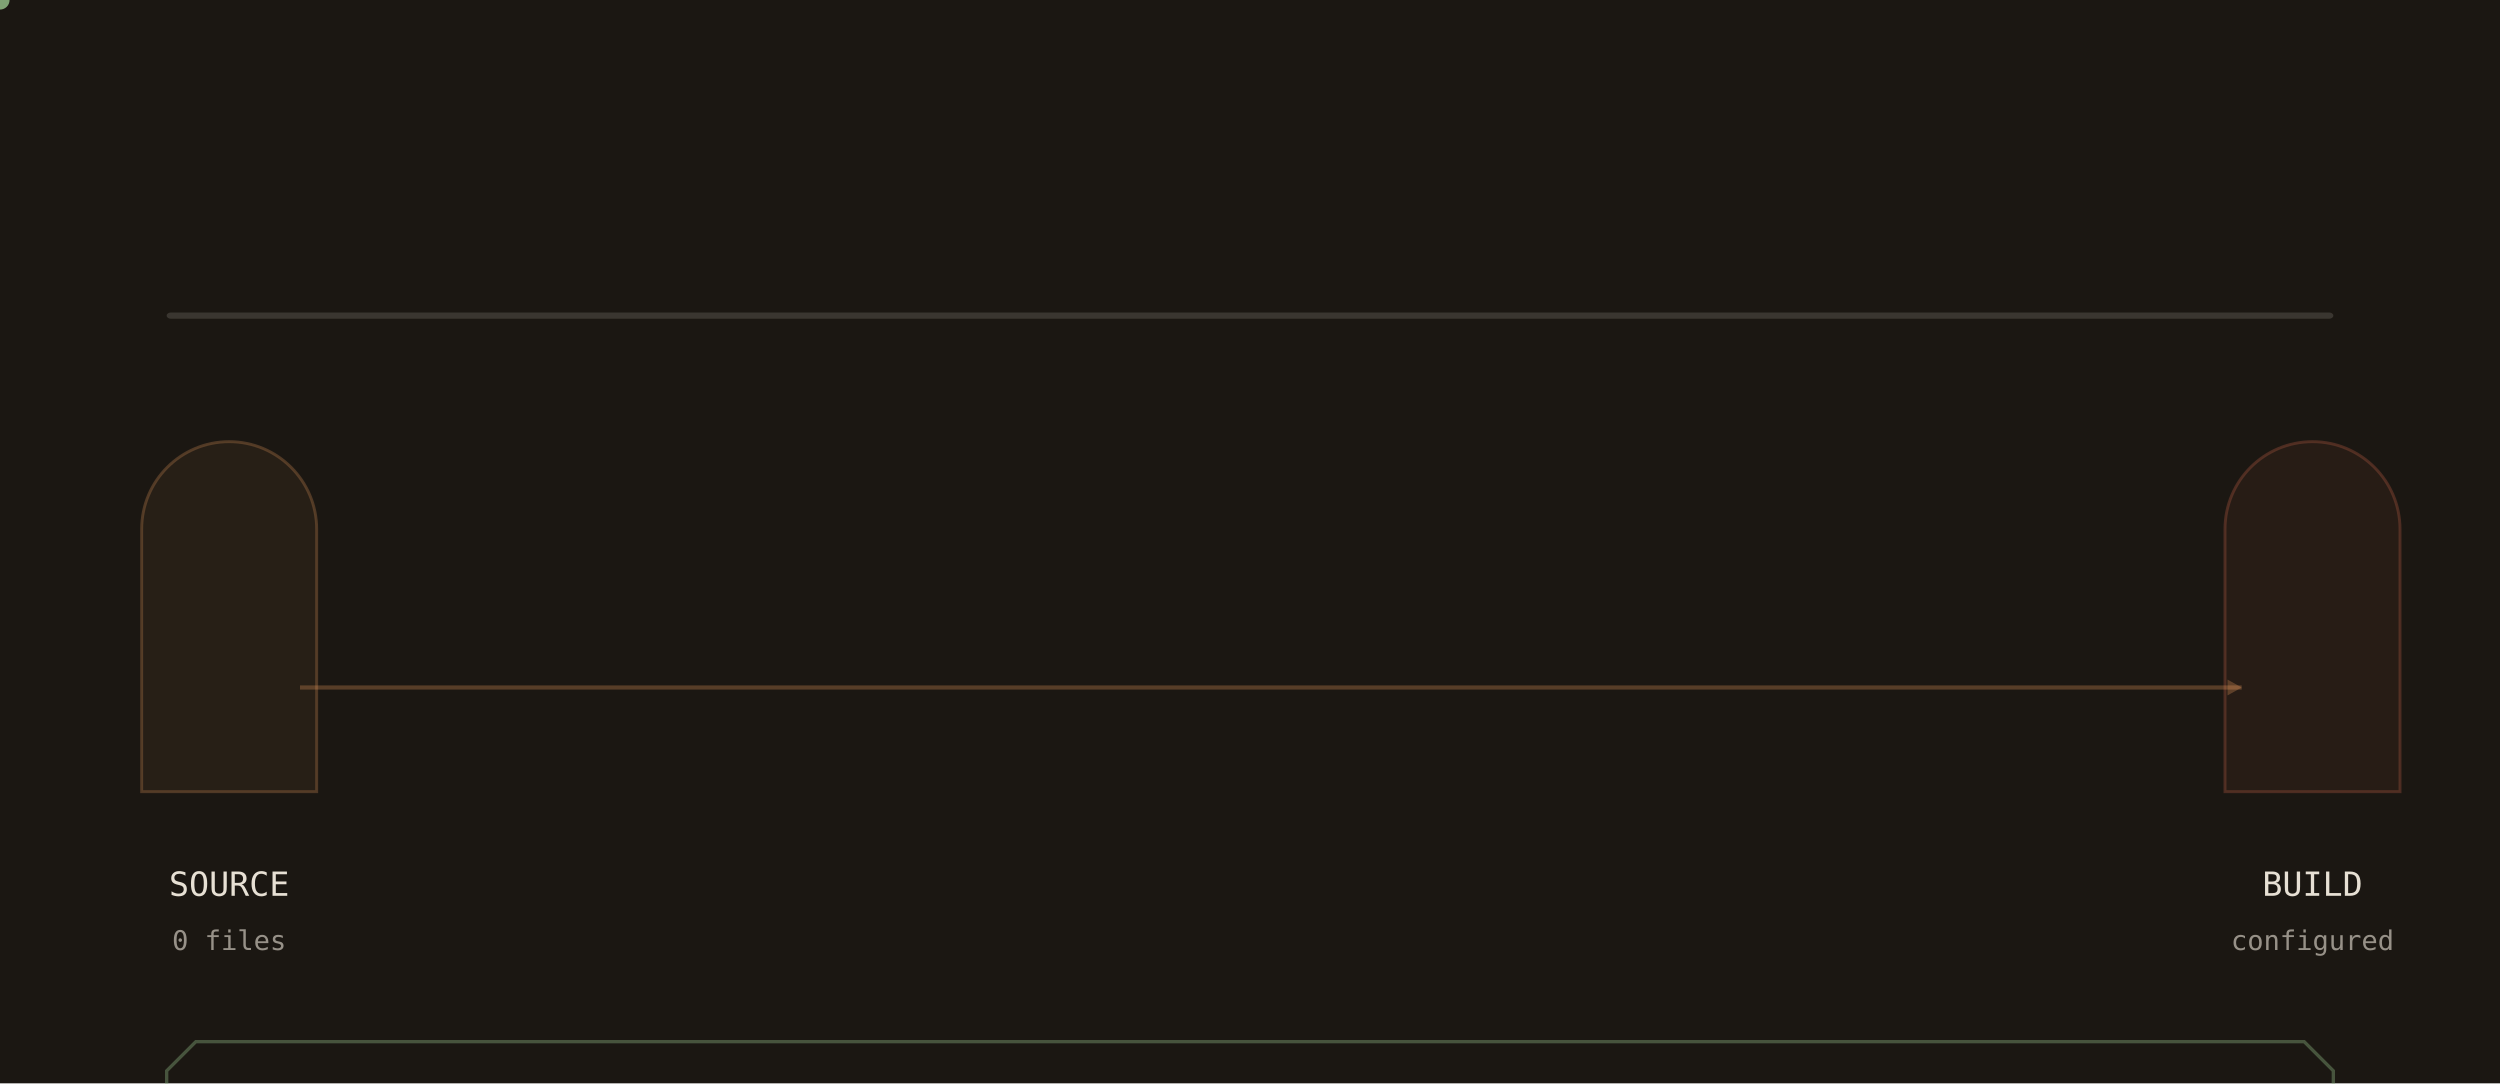
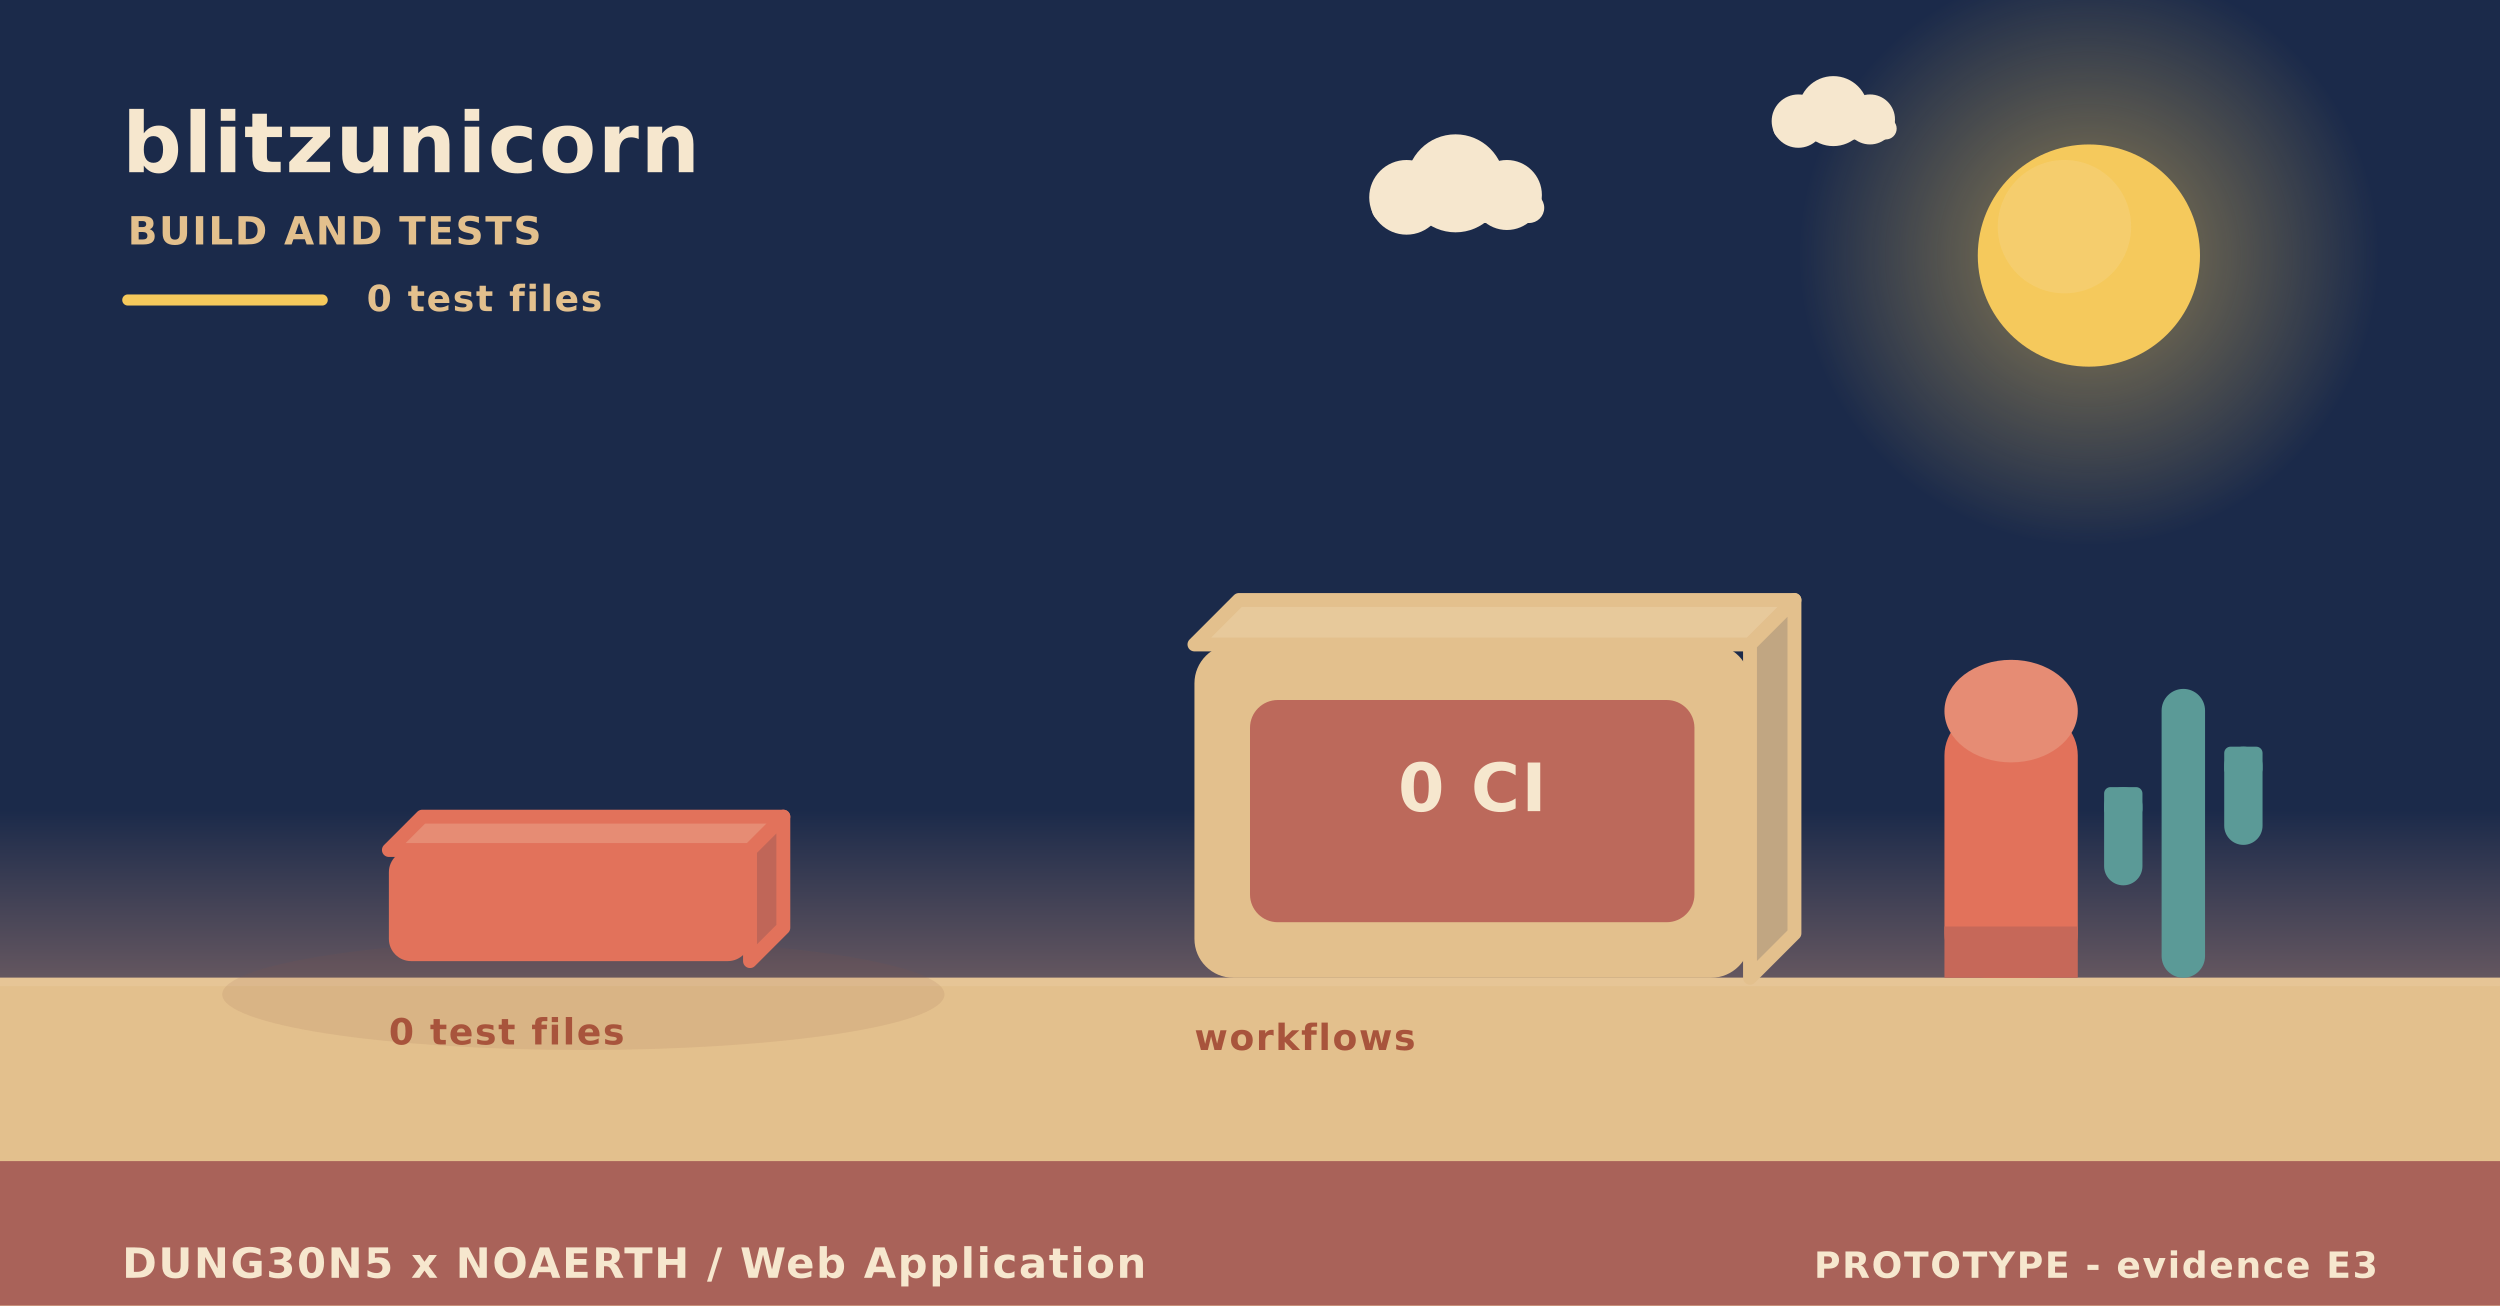
- <svg xmlns="http://www.w3.org/2000/svg" viewBox="0 0 1200 520" width="1200" height="520" role="img" aria-label="blitzunicorn build evidence">
-   <rect width="1200" height="520" fill="#1b1712" />
-   <defs>
-     <linearGradient id="gb" x1="0" y1="0" x2="1" y2="1">
-       <stop offset="0%" stop-color="#f4a261" />
-       <stop offset="100%" stop-color="#e76f51" />
-     </linearGradient>
-   </defs>
-   <rect x="80.00" y="150.00" width="1040.00" height="3.00" rx="2.00" fill="rgba(253,246,233,0.140)" opacity="1.00" />
-   <path d="M68.00,380.00 L68.00,254.00 A42.00,42.00 0 0 1 152.00,254.00 L152.00,380.00 Z" fill="rgba(244,162,97,0.100)" opacity="0.55" stroke="rgba(244,162,97,0.450)" stroke-width="1.4" />
-   <polygon points="-192.26,189.00 -136.83,221.00 -136.83,157.00 -192.26,125.00" fill="#506748" opacity="0.95" />
-   <polygon points="-247.68,221.00 -192.26,253.00 -192.26,189.00 -247.68,157.00" fill="#b4573f" opacity="0.95" />
-   <polygon points="-192.26,125.00 -136.83,157.00 -192.26,189.00 -247.68,157.00" fill="#f4a261" opacity="0.95" />
-   <text x="110" y="430" font-family="ui-monospace,Menlo,monospace" font-size="16" fill="rgba(253,246,233,0.900)" text-anchor="middle">SOURCE</text>
-   <text x="110" y="456" font-family="ui-monospace,Menlo,monospace" font-size="13" fill="rgba(253,246,233,0.550)" text-anchor="middle">0 files</text>
-   <path d="M1068.00,380.00 L1068.00,254.00 A42.00,42.00 0 0 1 1152.00,254.00 L1152.00,380.00 Z" fill="rgba(231,111,81,0.100)" opacity="0.55" stroke="rgba(231,111,81,0.450)" stroke-width="1.4" />
-   <polygon points="673.77,689.00 729.19,721.00 729.19,657.00 673.77,625.00" fill="#506748" opacity="0.95" />
-   <polygon points="618.34,721.00 673.77,753.00 673.77,689.00 618.34,657.00" fill="#b4573f" opacity="0.95" />
-   <polygon points="673.77,625.00 729.19,657.00 673.77,689.00 618.34,657.00" fill="#e76f51" opacity="0.95" />
-   <text x="1110" y="430" font-family="ui-monospace,Menlo,monospace" font-size="16" fill="rgba(253,246,233,0.900)" text-anchor="middle">BUILD</text>
-   <text x="1110" y="456" font-family="ui-monospace,Menlo,monospace" font-size="13" fill="rgba(253,246,233,0.550)" text-anchor="middle">configured</text>
-   <line x1="144.00" y1="330.00" x2="1076.00" y2="330.00" stroke="rgba(244,162,97,0.500)" stroke-width="2.00" opacity="0.55" />
-   <polygon points="1076.00,330.00 1069.20,326.20 1069.20,333.80" fill="rgba(244,162,97,0.500)" opacity="0.55" />
-   <g opacity="0.9">
-     <circle cx="0.00" cy="0.00" r="4.60" fill="#8ab17d" opacity="1.00" />
-     <animateTransform attributeName="transform" type="translate" values="144.00,330.00 1076.00,330.00" dur="4.767s" begin="0.0s" repeatCount="indefinite" />
-     <animateTransform attributeName="transform" type="translate" values="1076.00,330.00 144.00,330.00" dur="4.767s" begin="2.383s" repeatCount="indefinite" />
+ <svg xmlns="http://www.w3.org/2000/svg" width="900" height="470" viewBox="0 0 900 470" role="img" aria-label="blitzunicorn - how it is verified">
+   <linearGradient id="skyb" x1="0" y1="0" x2="0" y2="1">
+     <stop offset="0" stop-color="#1b2a4a" />
+     <stop offset="0.62" stop-color="#1b2a4a" />
+     <stop offset="1" stop-color="#f3ad8a" />
+   </linearGradient>
+   <rect width="900" height="470" fill="url(#skyb)" />
+   <radialGradient id="sunb">
+     <stop offset="0.35" stop-color="#f5c95c" stop-opacity="0.34" />
+     <stop offset="1" stop-color="#f5c95c" stop-opacity="0" />
+   </radialGradient>
+   <circle cx="752" cy="92" r="104" fill="url(#sunb)" />
+   <circle cx="752" cy="92" r="40" fill="#f5c95c" />
+   <circle cx="743.2" cy="81.6" r="24" fill="#f5d27e" opacity="0.5" />
+   <g>
+     <circle cx="524" cy="66" r="17.64" fill="#f6e7ce" />
+     <circle cx="506.36" cy="71.04" r="13.44" fill="#f6e7ce" />
+     <circle cx="542.48" cy="70.2" r="12.6" fill="#f6e7ce" />
+     <rect x="493.76" y="69.36" width="62.16" height="10.92" rx="5.46" fill="#f6e7ce" />
+     <animateTransform attributeName="transform" type="translate" values="0 0;24 0;0 0" dur="36s" begin="0s" repeatCount="indefinite" />
  </g>
-   <path d="M94.00,500.00 H1106.00 L1120.00,514.00 V546.00 L1106.00,560.00 H94.00 L80.00,546.00 V514.00 Z" fill="none" stroke="rgba(138,177,125,0.500)" stroke-width="1.60" opacity="0.80" />
-   <text x="600" y="536" font-family="ui-monospace,Menlo,monospace" font-size="16" fill="rgba(138,177,125,0.950)" text-anchor="middle">no test suite present in this repository — shown as measured, not implied</text>
+   <g>
+     <circle cx="660" cy="40" r="12.6" fill="#f6e7ce" />
+     <circle cx="647.4" cy="43.6" r="9.6" fill="#f6e7ce" />
+     <circle cx="673.2" cy="43" r="9" fill="#f6e7ce" />
+     <rect x="638.4" y="42.4" width="44.4" height="7.8" rx="3.9" fill="#f6e7ce" />
+     <animateTransform attributeName="transform" type="translate" values="0 0;-18 0;0 0" dur="46s" begin="3s" repeatCount="indefinite" />
+   </g>
+   <rect x="0" y="352" width="900" height="118" fill="#e3c08d" />
+   <rect x="0" y="352" width="900" height="3" fill="#e6c596" />
+   <text x="44" y="62" font-family="Verdana,DejaVu Sans,sans-serif" font-size="30" font-weight="700" letter-spacing="0.6" fill="#f6e7ce" text-anchor="start">blitzunicorn</text>
+   <text x="46" y="88" font-family="Verdana,DejaVu Sans,sans-serif" font-size="14" font-weight="700" letter-spacing="0.6" fill="#e3c08d" text-anchor="start">BUILD AND TESTS</text>
+   <rect x="44" y="106" width="74" height="4" rx="2" fill="#f5c95c" />
+   <text x="132" y="112" font-family="Verdana,DejaVu Sans,sans-serif" font-size="13" font-weight="700" letter-spacing="0.6" fill="#e3c08d" text-anchor="start">0 test files</text>
+   <ellipse cx="210" cy="358" rx="130" ry="20" fill="rgba(138,90,68,0.11)" />
+   <g>
+     <path d="M140,306 L270,306 L282,294 L152,294 Z" fill="#e68c74" stroke="#e2725b" stroke-width="5" stroke-linejoin="round" />
+     <path d="M270,306 L282,294 L282,334 L270,346 Z" fill="#c06658" stroke="#e2725b" stroke-width="5" stroke-linejoin="round" />
+     <rect x="140" y="306" width="130" height="40" rx="8" fill="#e2725b" />
+     <animateTransform attributeName="transform" type="translate" values="0 10;0 0" dur="0.8s" begin="0.5s" fill="freeze" />
+   </g>
+   <text x="140" y="376" font-family="Verdana,DejaVu Sans,sans-serif" font-size="13" font-weight="700" letter-spacing="0.6" fill="#a8543c" text-anchor="start">0 test files</text>
+   <path d="M430,232 L630,232 L646,216 L446,216 Z" fill="#e7c99b" stroke="#e3c08d" stroke-width="5" stroke-linejoin="round" />
+   <path d="M630,232 L646,216 L646,336 L630,352 Z" fill="#c1a682" stroke="#e3c08d" stroke-width="5" stroke-linejoin="round" />
+   <rect x="430" y="232" width="200" height="120" rx="14" fill="#e3c08d" />
+   <rect x="450" y="252" width="160" height="80" rx="10" fill="#ba6458" opacity="0.94" />
+   <text x="530" y="292" font-family="Verdana,DejaVu Sans,sans-serif" font-size="24" font-weight="700" letter-spacing="0.6" fill="#f6e7ce" text-anchor="middle">0 CI</text>
+   <text x="430" y="378" font-family="Verdana,DejaVu Sans,sans-serif" font-size="13" font-weight="700" letter-spacing="0.6" fill="#a8543c" text-anchor="start">workflows</text>
+   <rect x="700" y="256" width="48" height="96" rx="16" fill="#e2725b" />
+   <ellipse cx="724" cy="256" rx="24" ry="18.46" fill="#e68c74" />
+   <rect x="700" y="333.54" width="48" height="18.46" fill="#c66859" />
+   <rect x="778.18" y="248" width="15.64" height="104" rx="7.82" fill="#5b9a97" />
+   <rect x="757.48" y="283.36" width="13.8" height="35.36" rx="6.9" fill="#5b9a97" />
+   <rect x="757.48" y="283.36" width="13.8" height="10.4" rx="2.3" fill="#5b9a97" />
+   <rect x="800.72" y="268.8" width="13.8" height="35.36" rx="6.9" fill="#5b9a97" />
+   <rect x="800.72" y="268.8" width="13.8" height="10.4" rx="2.3" fill="#5b9a97" />
+   <rect x="0" y="418" width="900" height="52" rx="0" fill="#a65c56" opacity="0.94" />
+   <text x="44" y="460" font-family="Verdana,DejaVu Sans,sans-serif" font-size="15" font-weight="700" letter-spacing="0.6" fill="#f6e7ce" text-anchor="start">DUNG30N5 x NOAERTH  /  Web Application</text>
+   <text x="856" y="460" font-family="Verdana,DejaVu Sans,sans-serif" font-size="13" font-weight="700" letter-spacing="0.6" fill="#f6e7ce" text-anchor="end">PROTOTYPE  -  evidence E3</text>
</svg>
